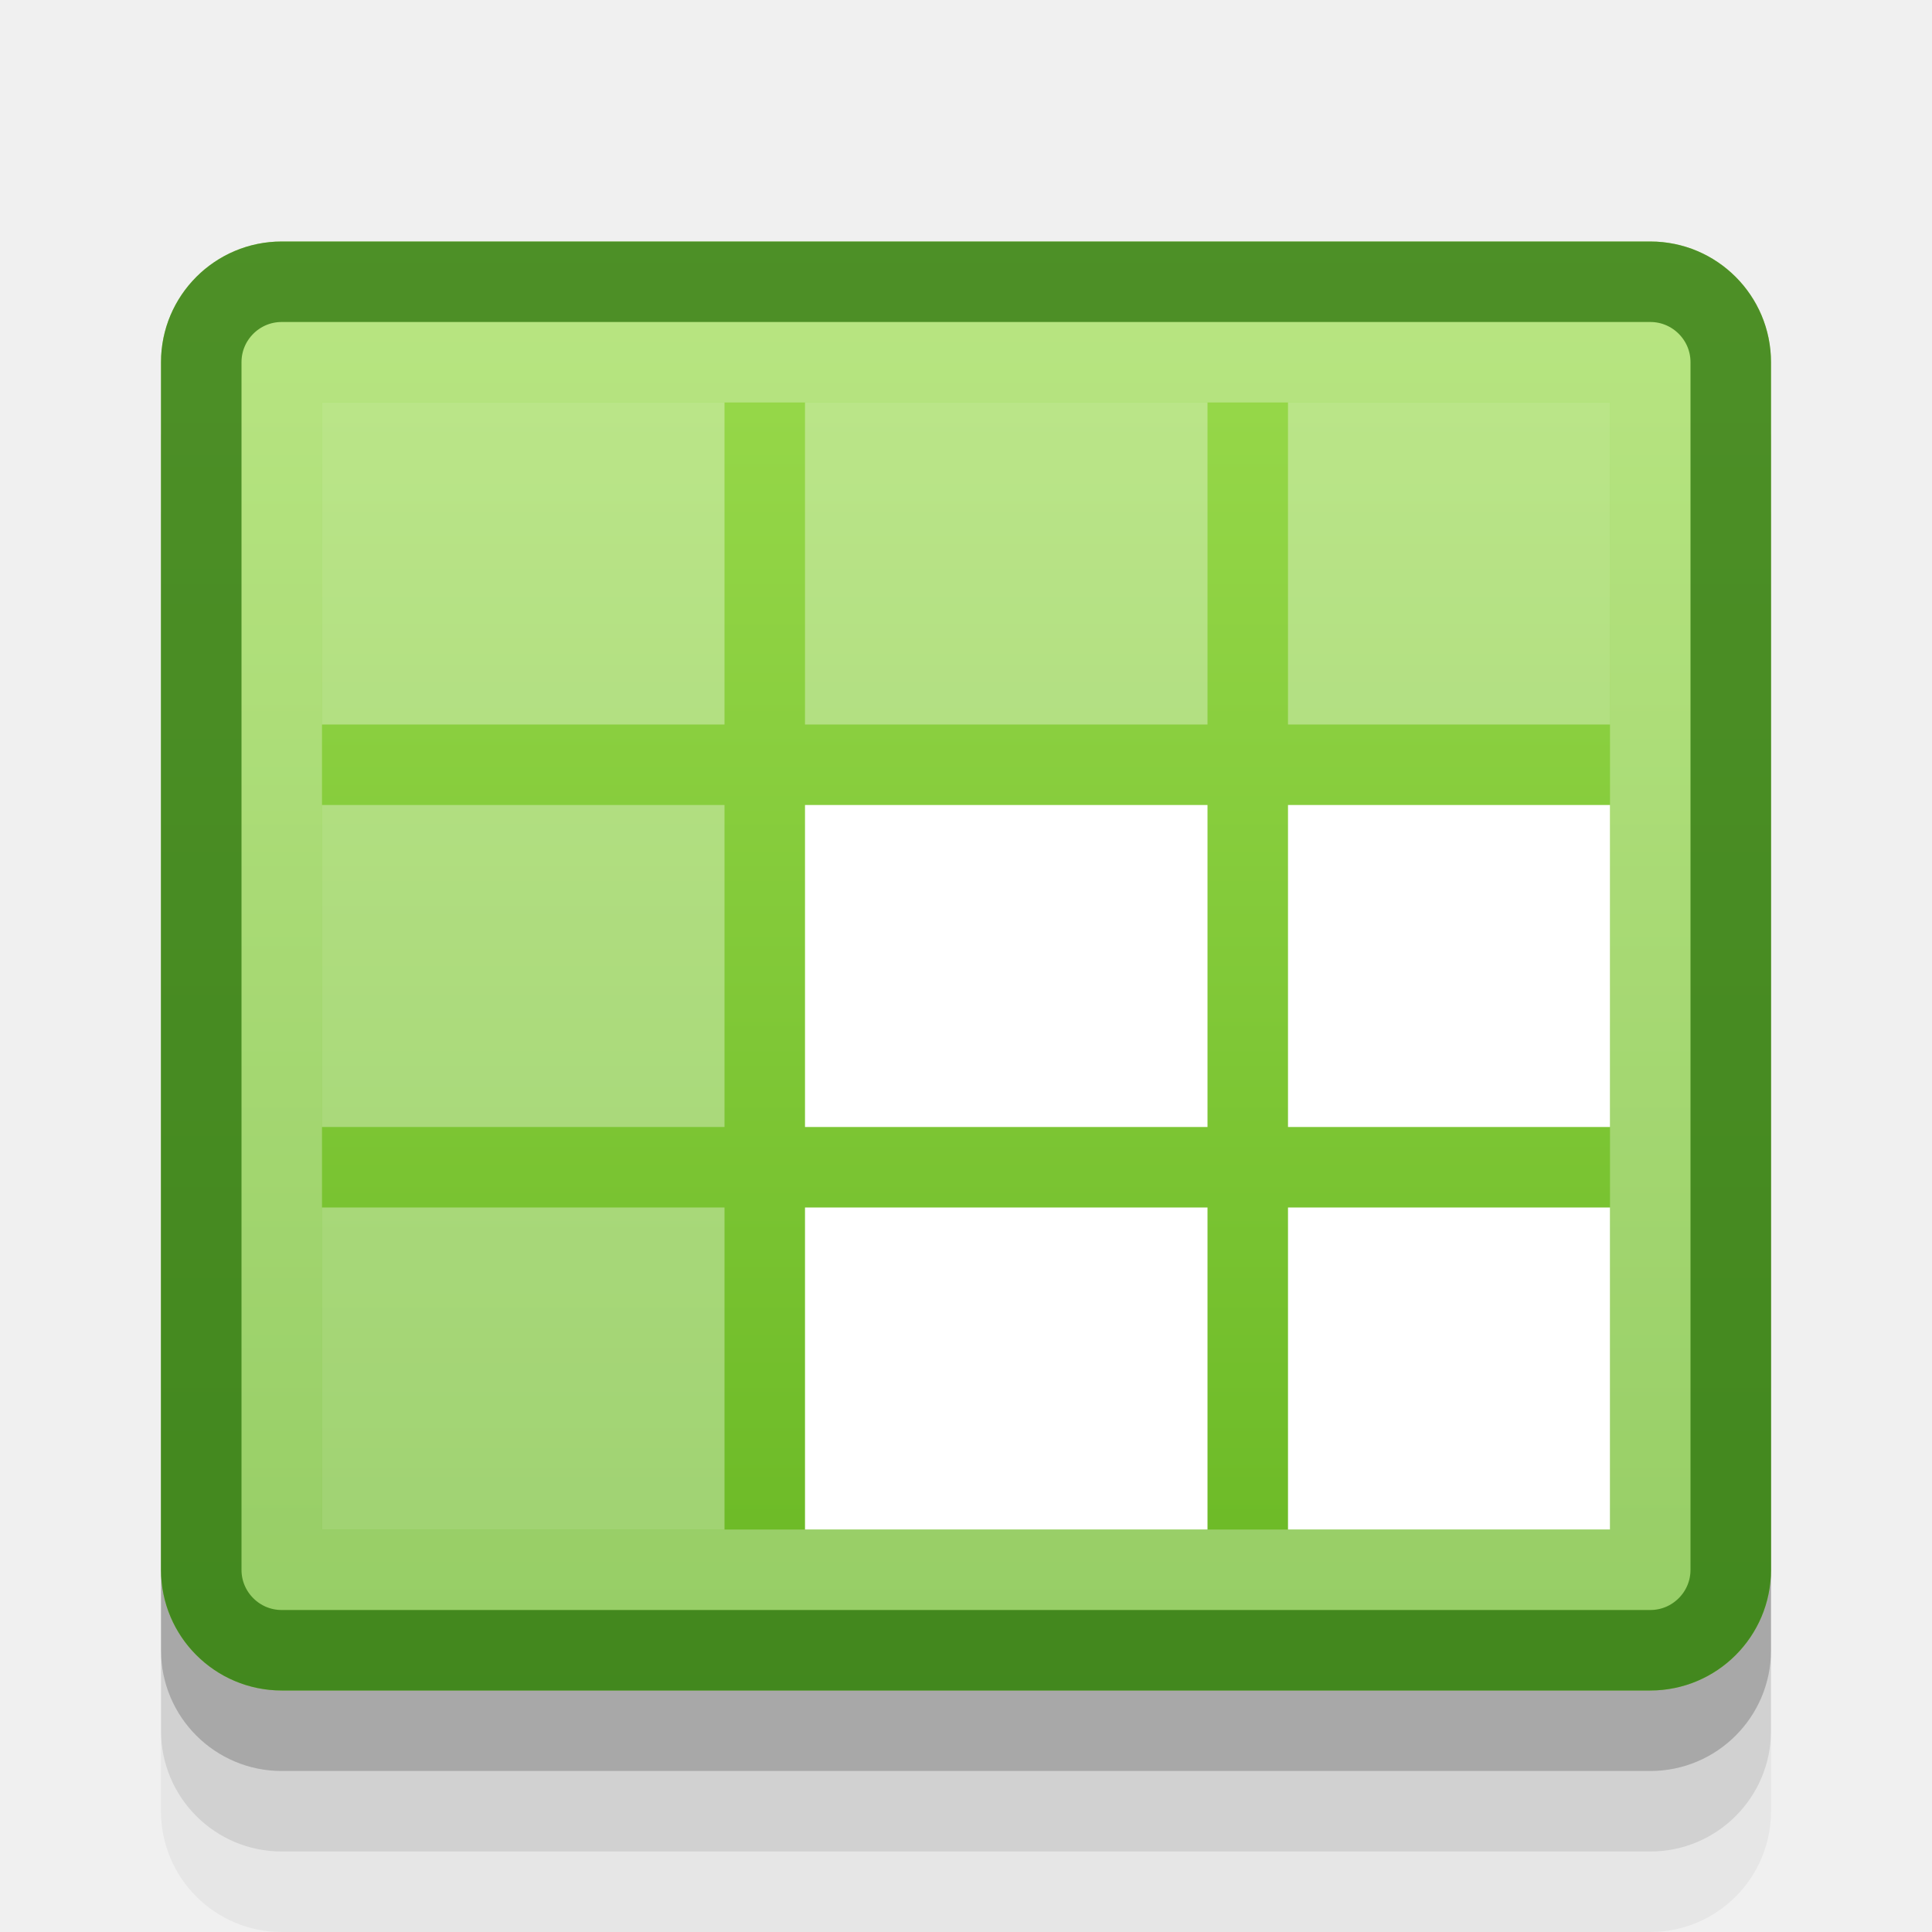
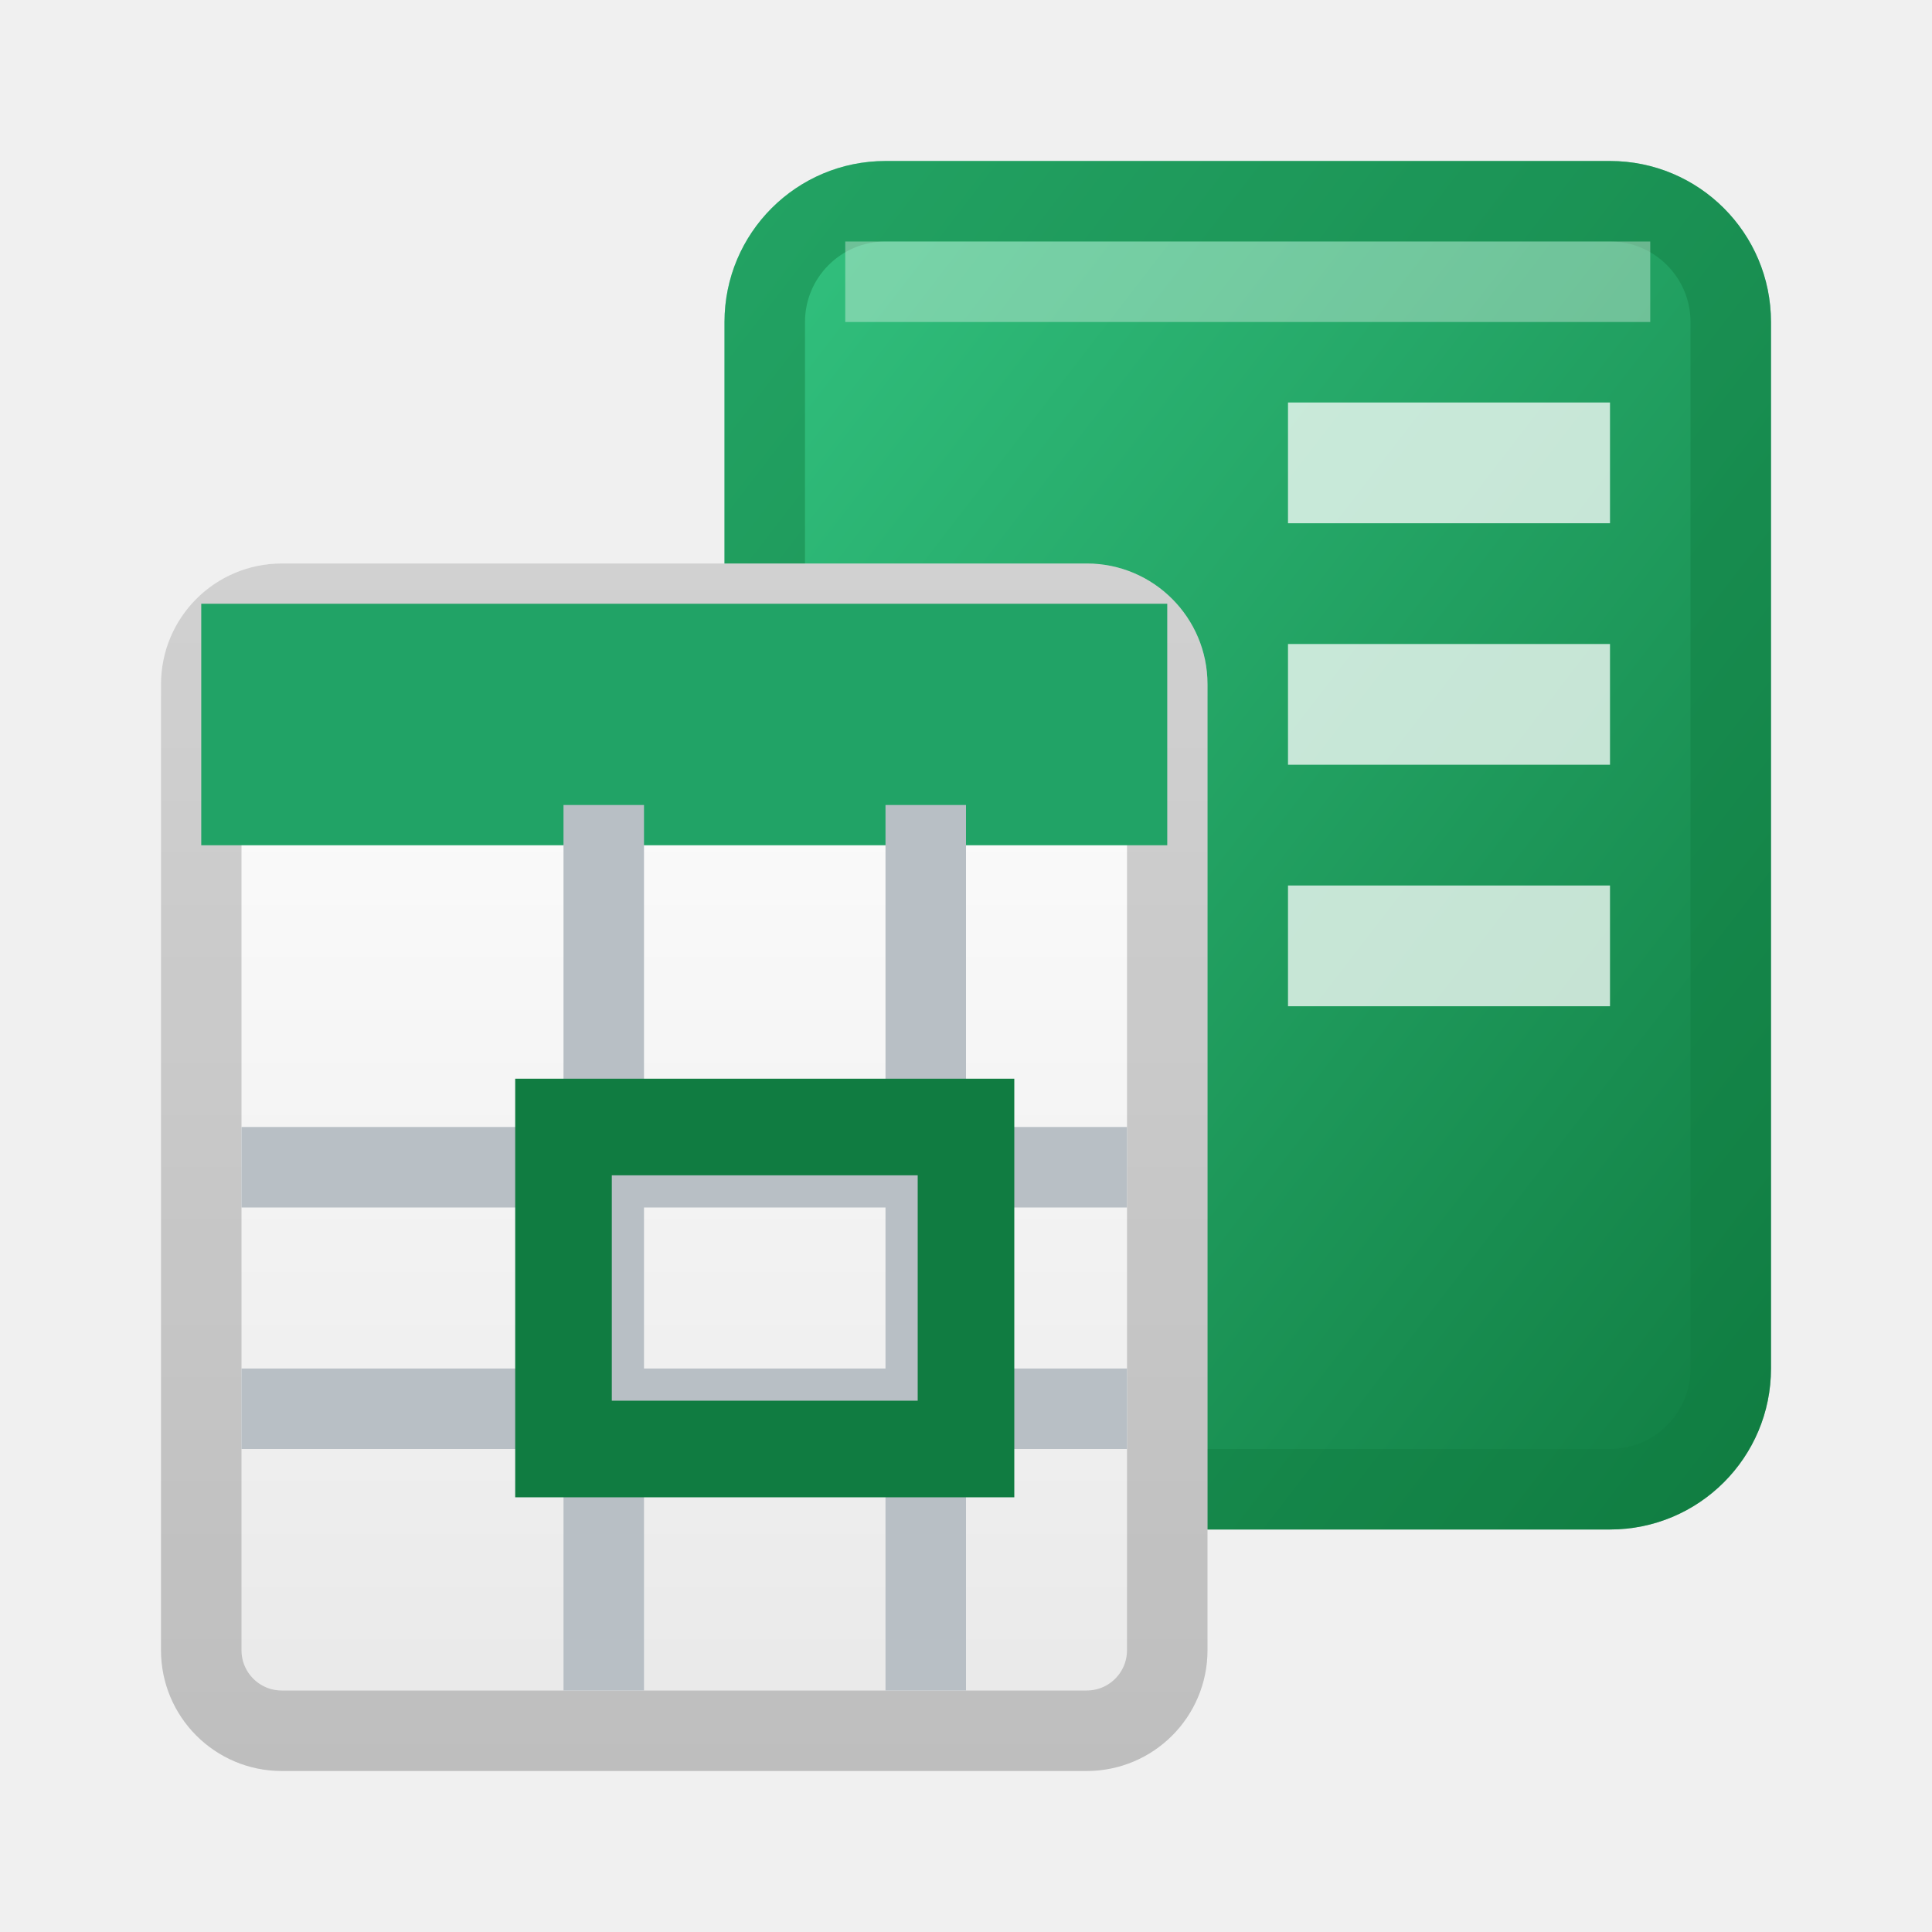
<svg xmlns="http://www.w3.org/2000/svg" width="24" height="24" viewBox="0 0 24 24">
  <defs>
-     <linearGradient id="g1" x1="0" y1="0" x2="0" y2="1">
-       <stop offset="0" stop-color="#9bdb4d" />
-       <stop offset="1" stop-color="#68b723" />
+     <linearGradient id="bk" x1="0" y1="0" x2="1" y2="1">
+       <stop offset="0" stop-color="#33c481" />
+       <stop offset="1" stop-color="#107c41" />
    </linearGradient>
-     <clipPath id="c2">
-       <path d="M3.5 3H20.5A1.5 1.5 0 0 1 22 4.5V19.5A1.5 1.5 0 0 1 20.5 21H3.5A1.5 1.5 0 0 1 2 19.5V4.5A1.5 1.5 0 0 1 3.5 3Z" />
-     </clipPath>
+     <linearGradient id="pp" x1="0" y1="0" x2="0" y2="1">
+       <stop offset="0" stop-color="#ffffff" stop-opacity="1" />
+       <stop offset="1" stop-color="#e8e8e8" stop-opacity="1" />
+     </linearGradient>
  </defs>
-   <path d="M3.5 3H20.5A1.5 1.5 0 0 1 22 4.5V19.5A1.5 1.5 0 0 1 20.5 21H3.5A1.5 1.5 0 0 1 2 19.5V4.5A1.5 1.5 0 0 1 3.5 3Z" fill="#181818" opacity="0.22" transform="translate(0 1)" />
-   <path d="M3.5 3H20.5A1.5 1.5 0 0 1 22 4.5V19.5A1.5 1.5 0 0 1 20.5 21H3.5A1.5 1.5 0 0 1 2 19.5V4.5A1.5 1.5 0 0 1 3.5 3Z" fill="#181818" opacity="0.1" transform="translate(0 2)" />
-   <path d="M3.5 3H20.5A1.5 1.5 0 0 1 22 4.5V19.5A1.5 1.5 0 0 1 20.5 21H3.5A1.5 1.5 0 0 1 2 19.5V4.5A1.5 1.5 0 0 1 3.5 3Z" fill="#181818" opacity="0.05" transform="translate(0 3)" />
-   <path d="M3.5 3H20.5A1.5 1.5 0 0 1 22 4.5V19.5A1.5 1.5 0 0 1 20.5 21H3.5A1.5 1.5 0 0 1 2 19.5V4.5A1.5 1.5 0 0 1 3.5 3Z" fill="url(#g1)" />
-   <g clip-path="url(#c2)" fill="none">
-     <path d="M3.5 3H20.5A1.5 1.5 0 0 1 22 4.5V19.5A1.5 1.5 0 0 1 20.5 21H3.5A1.5 1.5 0 0 1 2 19.5V4.5A1.5 1.5 0 0 1 3.5 3Z" stroke="#fff" stroke-opacity="0.3" stroke-width="4" />
-     <path d="M3.5 3H20.5A1.5 1.5 0 0 1 22 4.5V19.5A1.5 1.5 0 0 1 20.5 21H3.5A1.5 1.5 0 0 1 2 19.5V4.5A1.5 1.5 0 0 1 3.5 3Z" stroke="#206b00" stroke-opacity="0.7" stroke-width="2" />
-   </g>
-   <path d="M4 5H9V9H4ZM10 5H15V9H10ZM16 5H20V9H16ZM4 10H9V14H4ZM4 15H9V19H4Z" fill="#fff" opacity=".35" />
-   <path d="M10 10H15V14H10ZM16 10H20V14H16ZM10 15H15V19H10ZM16 15H20V19H16Z" fill="#fff" />
+   <rect x="9" y="2" width="13" height="17" rx="2" fill="url(#bk)" />
+   <rect x="9.5" y="2.5" width="12" height="16" rx="1.5" fill="none" stroke="#107c41" stroke-opacity=".45" />
+   <path d="M10.5,3.5 h10" stroke="#fff" stroke-opacity=".35" />
+   <rect x="16" y="5" width="4" height="1.5" rx="0" fill="#fff" opacity=".75" />
+   <rect x="16" y="8" width="4" height="1.5" rx="0" fill="#fff" opacity=".75" />
+   <rect x="16" y="11" width="4" height="1.5" rx="0" fill="#fff" opacity=".75" />
+   <rect x="2" y="7" width="13" height="15" rx="1.5" fill="url(#pp)" />
+   <rect x="2.5" y="7.5" width="12" height="14" rx="1" fill="none" stroke="#000" stroke-opacity=".18" />
+   <rect x="2.5" y="7.5" width="12" height="3" rx="0" fill="#21a366" />
+   <rect x="7" y="10" width="1" height="11" rx="0" fill="#b8bfc5" />
+   <rect x="11" y="10" width="1" height="11" rx="0" fill="#b8bfc5" />
+   <rect x="3" y="14" width="11" height="1" rx="0" fill="#b8bfc5" />
+   <rect x="3" y="17" width="11" height="1" rx="0" fill="#b8bfc5" />
+   <rect x="7" y="14" width="5" height="4" rx="0" fill="none" stroke="#107c41" stroke-width="1.2" />
</svg>
